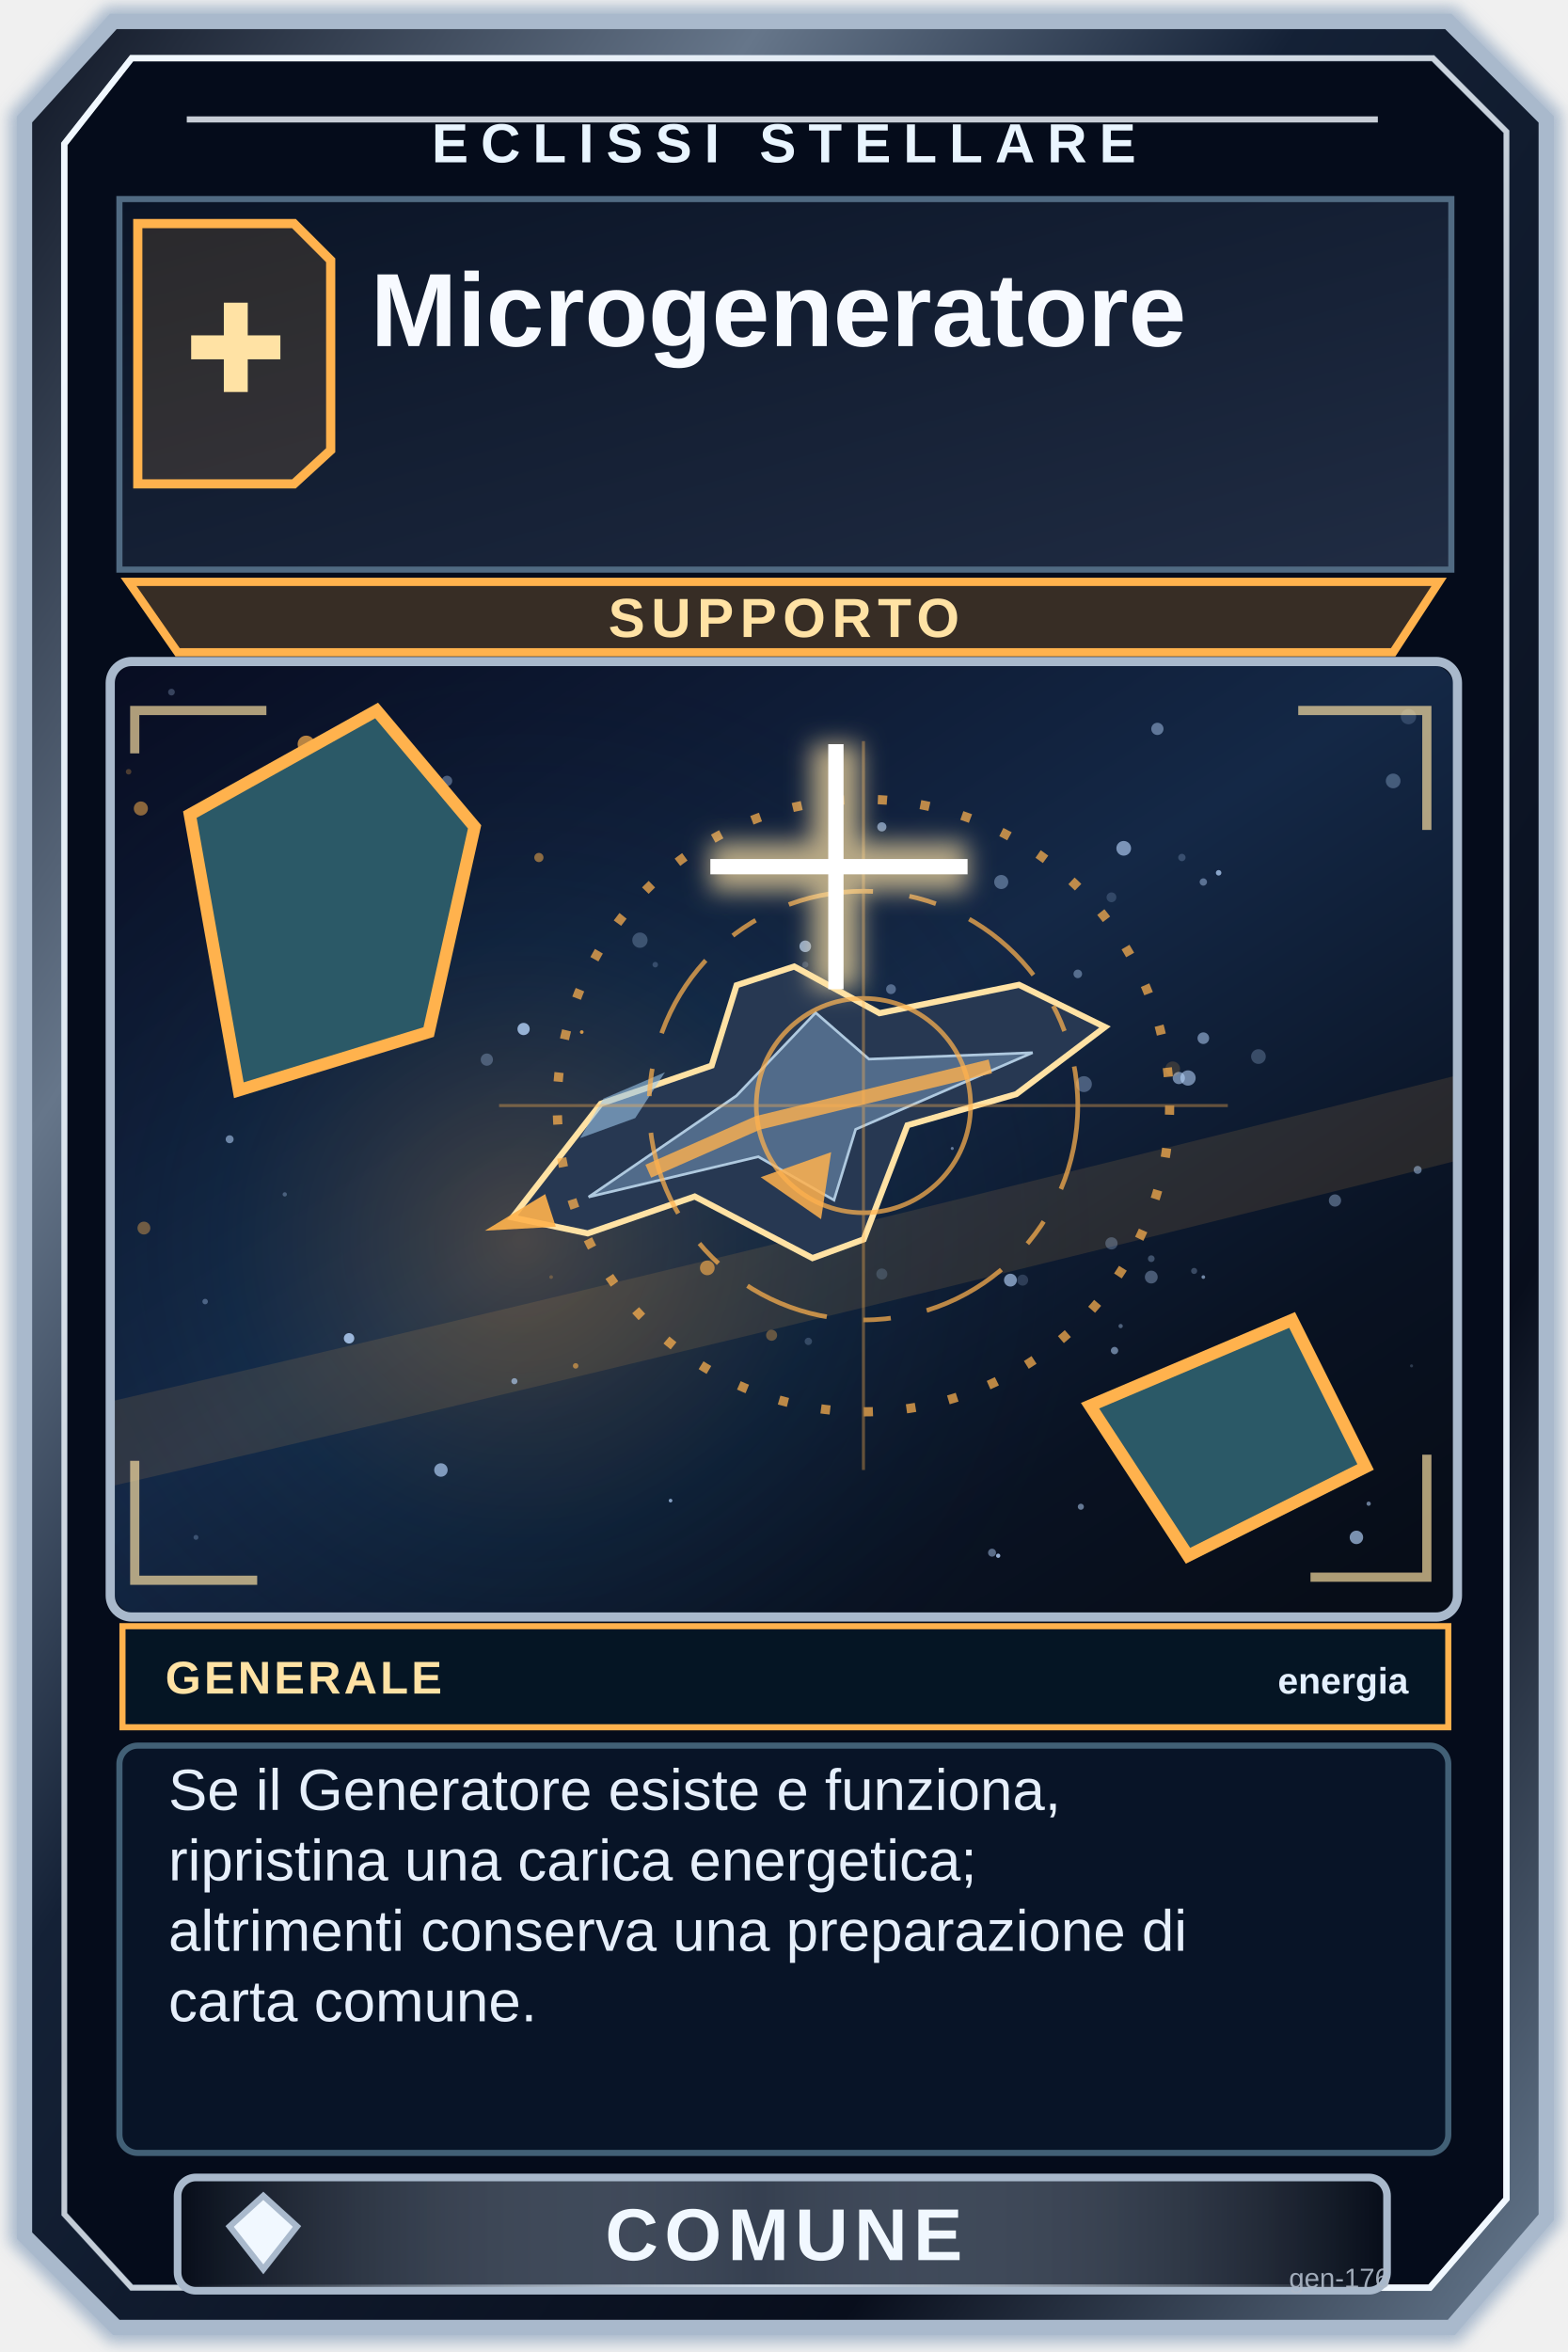
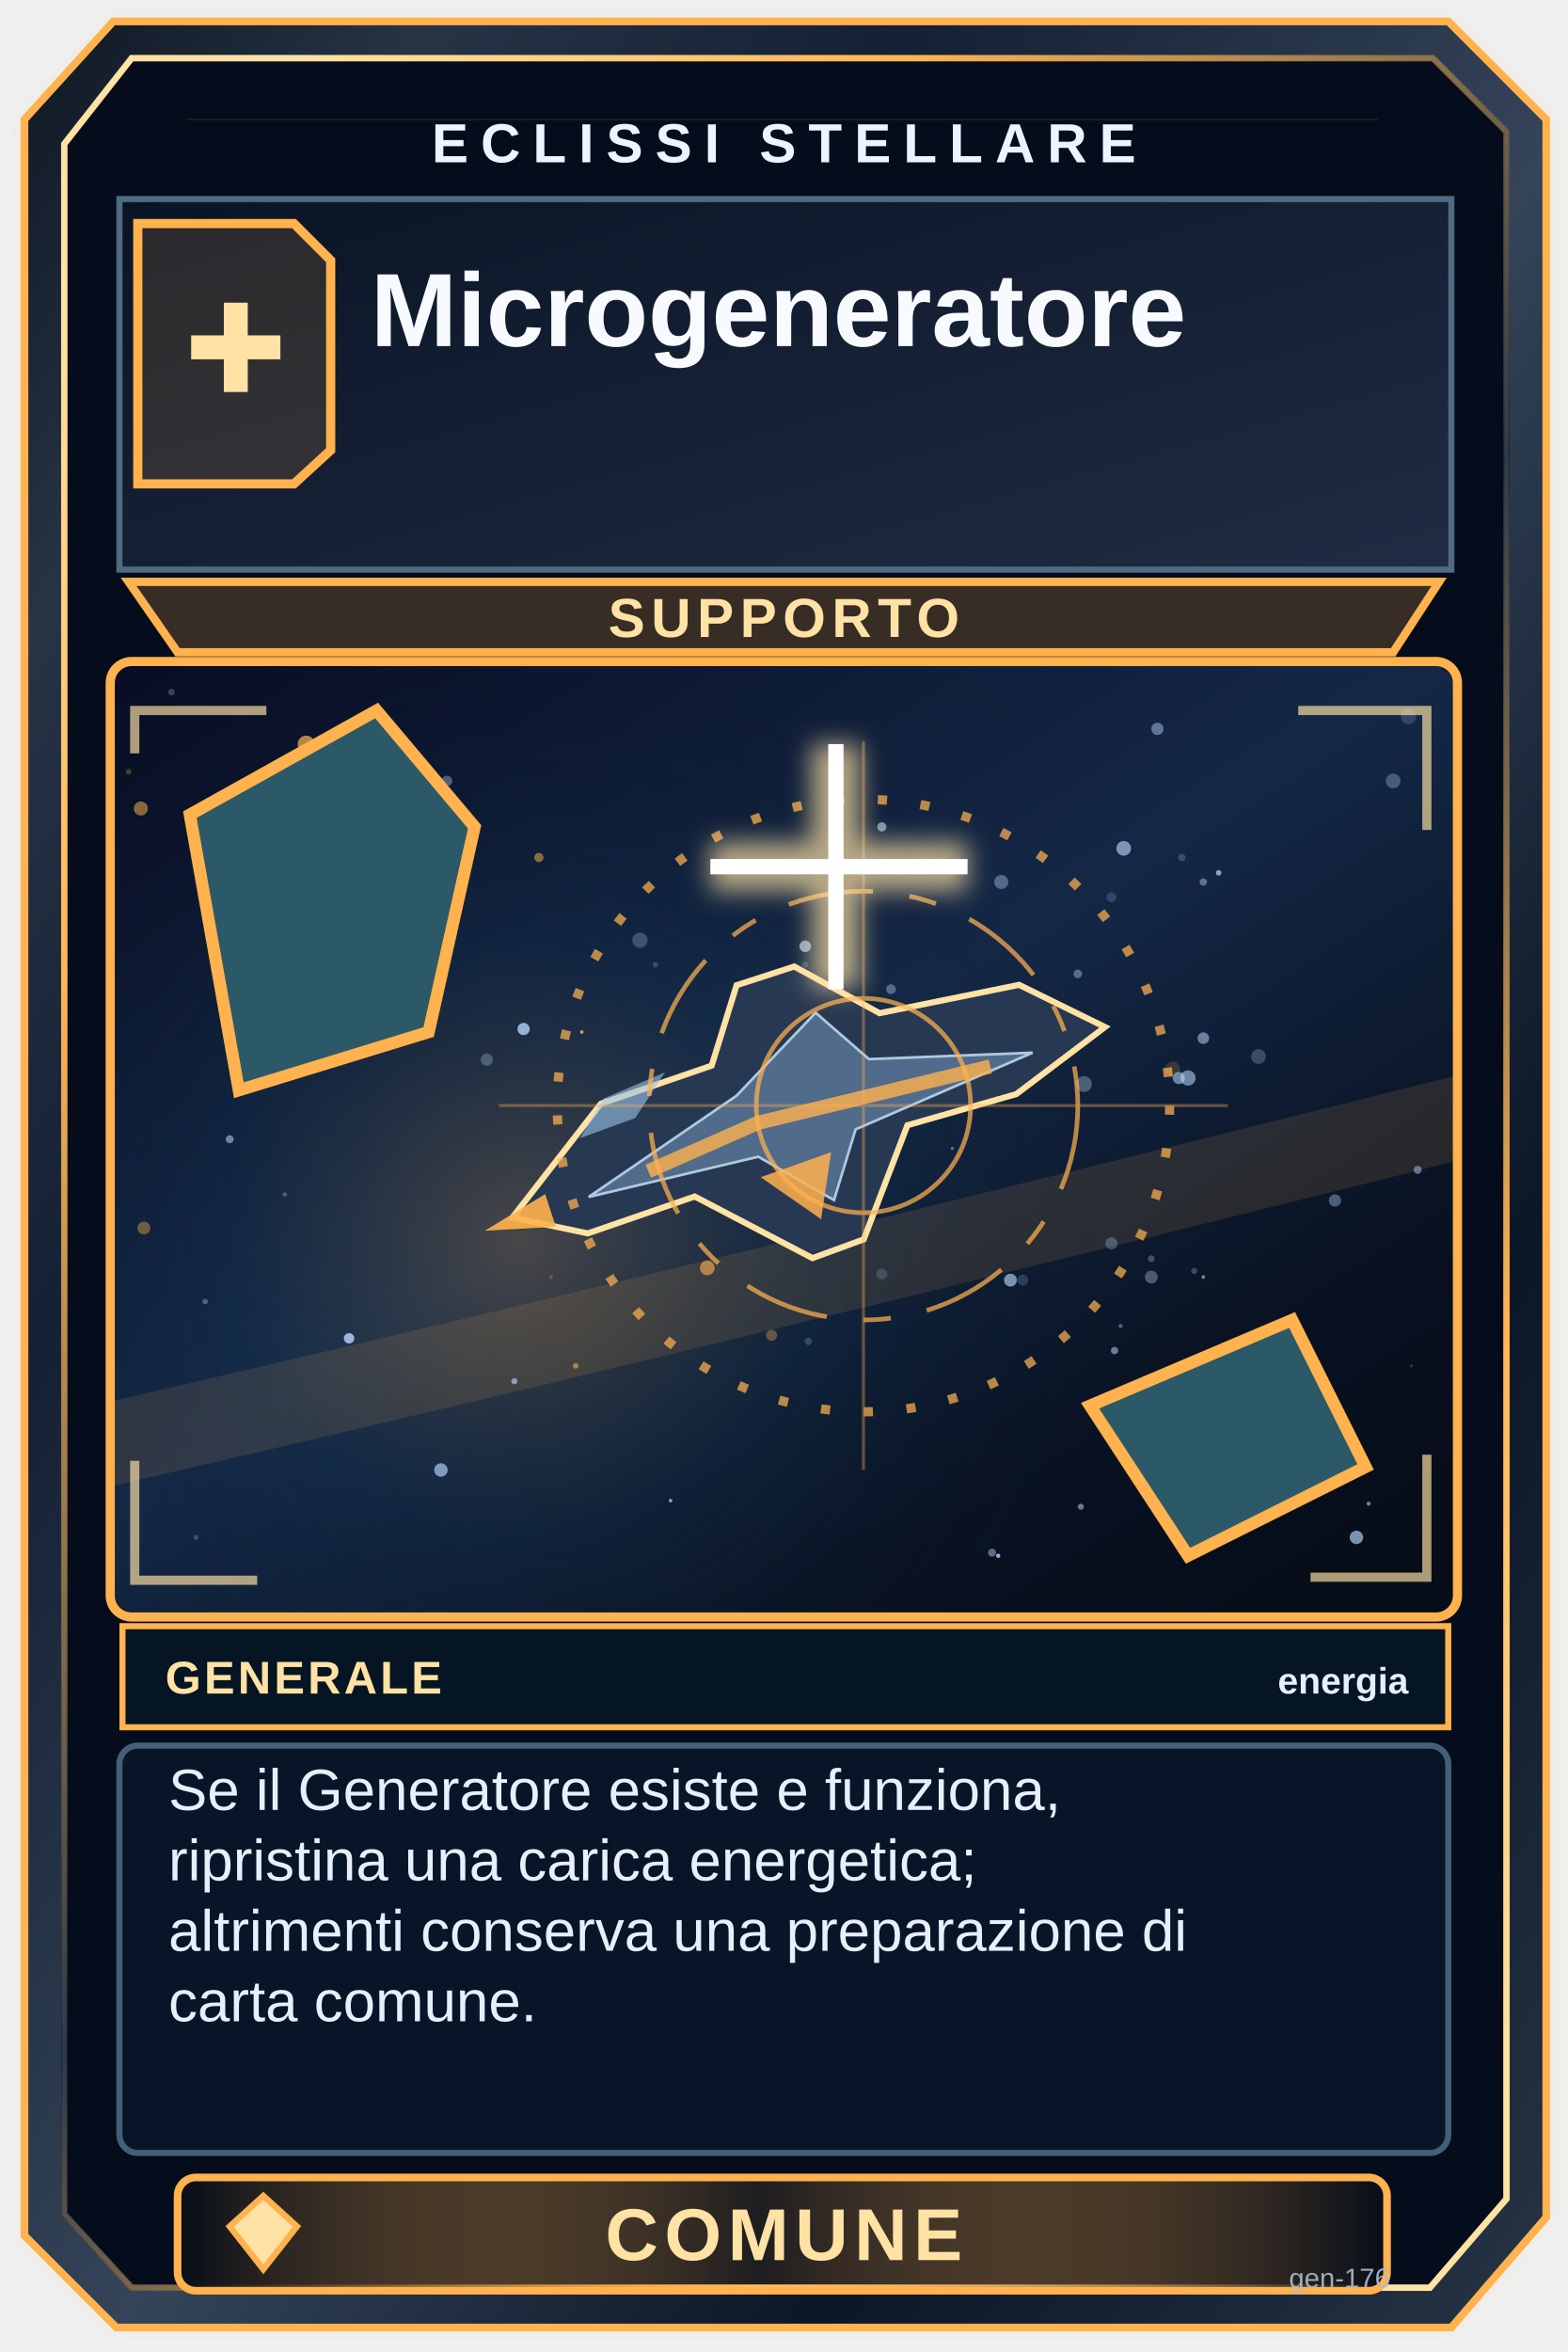
<svg xmlns="http://www.w3.org/2000/svg" width="512" height="768" viewBox="0 0 512 768" role="img" aria-label="Microgeneratore · SUPPORTO · COMUNE">
  <defs>
    <linearGradient id="metal" x1="0" y1="0" x2="1" y2="1">
-       <stop stop-color="#111827" />
-       <stop offset=".24" stop-color="#66768a" />
-       <stop offset=".42" stop-color="#142136" />
-       <stop offset=".77" stop-color="#080e1c" />
-       <stop offset="1" stop-color="#66798e" />
+       <stop stop-color="#101824" />
+       <stop offset=".13" stop-color="#263446" />
+       <stop offset=".29" stop-color="#142033" />
+       <stop offset=".53" stop-color="#354458" />
+       <stop offset=".76" stop-color="#0b1627" />
+       <stop offset="1" stop-color="#263446" />
    </linearGradient>
    <linearGradient id="rim" x1=".15" y1="0" x2=".87" y2="1">
-       <stop stop-color="#f1f8ff" />
-       <stop offset=".2" stop-color="#a9b9cc" />
+       <stop stop-color="#ffe2a4" />
+       <stop offset=".2" stop-color="#ffb24d" />
      <stop offset=".52" stop-color="#19283c" />
-       <stop offset=".78" stop-color="#a9b9cc" />
-       <stop offset="1" stop-color="#f1f8ff" />
+       <stop offset=".78" stop-color="#ffb24d" />
+       <stop offset="1" stop-color="#ffe2a4" />
    </linearGradient>
    <linearGradient id="spaceSky" x1="0" y1="0" x2=".9" y2="1">
      <stop stop-color="#080d22" />
      <stop offset=".49" stop-color="#142846" />
      <stop offset=".82" stop-color="#091222" />
      <stop offset="1" stop-color="#070d18" />
    </linearGradient>
    <radialGradient id="planet">
      <stop stop-color="#ffb24d" stop-opacity=".65" />
      <stop offset=".52" stop-color="#194761" stop-opacity=".42" />
      <stop offset="1" stop-color="#0a1529" stop-opacity=".05" />
    </radialGradient>
    <linearGradient id="titlePanel" x1="0" x2="1" y1="0" y2="1">
      <stop stop-color="#0a1426" />
      <stop offset="1" stop-color="#202c43" />
    </linearGradient>
    <linearGradient id="rarityShine" x1="0" y1="0" x2="1" y2="0">
      <stop stop-color="#070d19" />
-       <stop offset=".48" stop-color="#a9b9cc" stop-opacity=".30" />
+       <stop offset=".48" stop-color="#ffb24d" stop-opacity="0.1" />
      <stop offset="1" stop-color="#070d19" />
    </linearGradient>
    <filter id="rimGlow" x="-30%" y="-30%" width="160%" height="160%">
-       <feGaussianBlur stdDeviation="2.3" />
+       <feGaussianBlur stdDeviation="2.45" />
    </filter>
    <filter id="beamGlow" x="-70%" y="-70%" width="240%" height="240%">
      <feGaussianBlur stdDeviation="4" />
    </filter>
    <clipPath id="artClip">
      <rect x="37" y="217" width="438" height="310" rx="8" />
    </clipPath>
  </defs>
-   <path d="M37 7H473L505 39V724L474 760H38L8 730V39Z" fill="#030712" stroke="#a9b9cc" stroke-width="10" filter="url(#rimGlow)" />
-   <path d="M37 7H473L505 39V724L474 760H38L8 730V39Z" fill="url(#metal)" stroke="#a9b9cc" stroke-width="5" />
+   <path d="M37 7H473L505 39V724L474 760H38L8 730V39Z" fill="#030712" stroke="#ffb24d" stroke-width="2.8" opacity="0.12" filter="url(#rimGlow)" />
+   <path d="M37 7H473L505 39V724L474 760H38L8 730V39Z" fill="url(#metal)" stroke="#ffb24d" stroke-width="2.5" />
  <path d="M43 19H468L492 43V718L467 747H43L21 723V47Z" fill="#050c1b" stroke="url(#rim)" stroke-width="2.1" />
-   <path d="M43 19H468L492 43V718L467 747H43L21 723V47Z" fill="none" stroke="#f1f8ff" stroke-width="1.8" opacity=".75" />
-   <path d="M61 39H450" stroke="#f1f8ff" stroke-width="2" opacity=".82" />
+   <path d="M43 19H468L492 43V718L467 747H43L21 723V47Z" fill="none" stroke="#ffe2a4" stroke-width="1.35" opacity="0.1" />
+   <path d="M61 39H450" stroke="#ffe2a4" stroke-width="0.5" opacity="0.1" />
+   <path d="M32 85V51L52 29H135 M376 29H458L482 52V122 M32 648V715L50 735H128 M382 735H460L481 713V647" fill="none" stroke="#f7fcff" stroke-width="1" opacity="0" />
+   <path d="M61 43H450" stroke="#fff" stroke-width="1" opacity="0" />
  <text x="256" y="53" text-anchor="middle" fill="#e9f5ff" font-size="18" font-family="Arial, sans-serif" font-weight="700" letter-spacing="4">ECLISSI STELLARE</text>
  <path d="M39 65H474V186H39Z" fill="url(#titlePanel)" stroke="#506a82" stroke-width="2" />
  <path d="M45 73H96L108 85V147L96 158H45Z" fill="#ffb24d" fill-opacity=".13" stroke="#ffb24d" stroke-width="3" />
  <text x="77" y="128" text-anchor="middle" fill="#ffe2a4" font-family="Arial, sans-serif" font-size="40" font-weight="bold">✚</text>
  <text x="121" y="113" fill="#f7faff" font-family="Arial,sans-serif" font-size="34" font-weight="800">Microgeneratore</text>
  <path d="M42 190H470L455 213H58Z" fill="#ffb24d" fill-opacity=".20" stroke="#ffb24d" stroke-width="2.7" />
  <text x="256" y="208" text-anchor="middle" fill="#ffe2a4" font-family="Arial,sans-serif" font-size="18" font-weight="900" letter-spacing="2">SUPPORTO</text>
  <g clip-path="url(#artClip)">
    <rect x="37" y="217" width="438" height="310" fill="url(#spaceSky)" />
    <circle cx="170" cy="405" r="188" fill="url(#planet)" opacity=".34" />
    <path d="M12 477Q218 430 508 357" fill="none" stroke="#ffb24d" stroke-width="27" opacity=".12" />
    <circle cx="188" cy="446" r="0.9" fill="#ffb24d" opacity="0.57" />
    <circle cx="367" cy="277" r="2.4" fill="#b9d7ff" opacity="0.62" />
    <circle cx="390" cy="415" r="1.0" fill="#b9d7ff" opacity="0.27" />
    <circle cx="385" cy="352" r="2.0" fill="#b9d7ff" opacity="0.55" />
    <circle cx="327" cy="288" r="2.3" fill="#b9d7ff" opacity="0.38" />
    <circle cx="171" cy="336" r="2.0" fill="#b9d7ff" opacity="0.78" />
    <circle cx="231" cy="414" r="2.4" fill="#ffb24d" opacity="0.61" />
    <circle cx="146" cy="255" r="1.7" fill="#b9d7ff" opacity="0.37" />
    <circle cx="418" cy="470" r="1.0" fill="#b9d7ff" opacity="0.49" />
    <circle cx="353" cy="492" r="1.0" fill="#b9d7ff" opacity="0.52" />
    <circle cx="455" cy="255" r="2.4" fill="#b9d7ff" opacity="0.31" />
    <circle cx="334" cy="418" r="1.8" fill="#b9d7ff" opacity="0.19" />
    <circle cx="383" cy="349" r="2.4" fill="#ffb24d" opacity="0.17" />
    <circle cx="210" cy="362" r="2.5" fill="#b9d7ff" opacity="0.17" />
    <circle cx="159" cy="346" r="2.0" fill="#b9d7ff" opacity="0.29" />
    <circle cx="398" cy="285" r="0.9" fill="#b9d7ff" opacity="0.72" />
    <circle cx="288" cy="416" r="1.8" fill="#b9d7ff" opacity="0.18" />
    <circle cx="393" cy="339" r="1.9" fill="#b9d7ff" opacity="0.52" />
    <circle cx="252" cy="436" r="1.8" fill="#ffb24d" opacity="0.35" />
    <circle cx="461" cy="446" r="0.5" fill="#b9d7ff" opacity="0.21" />
    <circle cx="264" cy="438" r="1.2" fill="#b9d7ff" opacity="0.22" />
    <circle cx="263" cy="315" r="1.0" fill="#b9d7ff" opacity="0.20" />
    <circle cx="388" cy="352" r="2.5" fill="#b9d7ff" opacity="0.56" />
    <circle cx="385" cy="495" r="0.9" fill="#b9d7ff" opacity="0.33" />
    <circle cx="428" cy="488" r="0.8" fill="#ffb24d" opacity="0.23" />
    <circle cx="376" cy="417" r="2.1" fill="#b9d7ff" opacity="0.35" />
    <circle cx="168" cy="451" r="1.0" fill="#b9d7ff" opacity="0.61" />
    <circle cx="117" cy="343" r="1.8" fill="#b9d7ff" opacity="0.36" />
    <circle cx="378" cy="238" r="2.0" fill="#b9d7ff" opacity="0.46" />
    <circle cx="263" cy="309" r="1.9" fill="#b9d7ff" opacity="0.69" />
    <circle cx="336" cy="340" r="0.7" fill="#ffb24d" opacity="0.51" />
    <circle cx="463" cy="382" r="1.3" fill="#b9d7ff" opacity="0.48" />
    <circle cx="386" cy="280" r="1.2" fill="#b9d7ff" opacity="0.23" />
    <circle cx="64" cy="502" r="0.8" fill="#b9d7ff" opacity="0.25" />
    <circle cx="144" cy="480" r="2.2" fill="#b9d7ff" opacity="0.65" />
    <circle cx="447" cy="491" r="0.7" fill="#b9d7ff" opacity="0.54" />
    <circle cx="46" cy="264" r="2.3" fill="#ffb24d" opacity="0.52" />
    <circle cx="443" cy="502" r="2.2" fill="#b9d7ff" opacity="0.65" />
    <circle cx="254" cy="332" r="2.6" fill="#b9d7ff" opacity="0.52" />
    <circle cx="219" cy="490" r="0.6" fill="#b9d7ff" opacity="0.69" />
    <circle cx="326" cy="508" r="0.7" fill="#b9d7ff" opacity="0.80" />
    <circle cx="376" cy="411" r="1.1" fill="#b9d7ff" opacity="0.30" />
    <circle cx="100" cy="243" r="2.8" fill="#ffb24d" opacity="0.71" />
    <circle cx="122" cy="301" r="2.0" fill="#b9d7ff" opacity="0.18" />
    <circle cx="67" cy="425" r="0.9" fill="#b9d7ff" opacity="0.35" />
    <circle cx="56" cy="226" r="1.1" fill="#b9d7ff" opacity="0.26" />
    <circle cx="372" cy="462" r="1.0" fill="#b9d7ff" opacity="0.34" />
    <circle cx="182" cy="396" r="2.3" fill="#b9d7ff" opacity="0.62" />
    <circle cx="180" cy="417" r="0.6" fill="#ffb24d" opacity="0.26" />
    <circle cx="393" cy="288" r="1.2" fill="#b9d7ff" opacity="0.43" />
    <circle cx="366" cy="433" r="0.7" fill="#b9d7ff" opacity="0.38" />
    <circle cx="460" cy="234" r="2.5" fill="#b9d7ff" opacity="0.19" />
    <circle cx="147" cy="309" r="0.6" fill="#b9d7ff" opacity="0.23" />
    <circle cx="363" cy="293" r="1.6" fill="#b9d7ff" opacity="0.19" />
    <circle cx="47" cy="401" r="2.1" fill="#ffb24d" opacity="0.40" />
    <circle cx="114" cy="437" r="1.7" fill="#b9d7ff" opacity="0.80" />
    <circle cx="75" cy="372" r="1.3" fill="#b9d7ff" opacity="0.54" />
    <circle cx="352" cy="318" r="1.4" fill="#b9d7ff" opacity="0.41" />
    <circle cx="393" cy="417" r="0.6" fill="#b9d7ff" opacity="0.58" />
    <circle cx="307" cy="360" r="1.7" fill="#b9d7ff" opacity="0.36" />
    <circle cx="190" cy="337" r="0.6" fill="#ffb24d" opacity="0.79" />
    <circle cx="363" cy="406" r="2.0" fill="#b9d7ff" opacity="0.28" />
    <circle cx="324" cy="507" r="1.3" fill="#b9d7ff" opacity="0.46" />
    <circle cx="288" cy="270" r="1.5" fill="#b9d7ff" opacity="0.60" />
    <circle cx="330" cy="418" r="2.1" fill="#b9d7ff" opacity="0.63" />
    <circle cx="364" cy="441" r="1.2" fill="#b9d7ff" opacity="0.53" />
    <circle cx="42" cy="252" r="0.9" fill="#ffb24d" opacity="0.27" />
    <circle cx="300" cy="357" r="2.2" fill="#b9d7ff" opacity="0.63" />
    <circle cx="291" cy="323" r="1.6" fill="#b9d7ff" opacity="0.39" />
    <circle cx="209" cy="307" r="2.5" fill="#b9d7ff" opacity="0.26" />
    <circle cx="93" cy="390" r="0.7" fill="#b9d7ff" opacity="0.31" />
    <circle cx="214" cy="315" r="0.9" fill="#b9d7ff" opacity="0.22" />
    <circle cx="176" cy="280" r="1.5" fill="#ffb24d" opacity="0.52" />
    <circle cx="411" cy="345" r="2.4" fill="#b9d7ff" opacity="0.25" />
    <circle cx="436" cy="392" r="2.0" fill="#b9d7ff" opacity="0.37" />
    <circle cx="311" cy="375" r="0.5" fill="#b9d7ff" opacity="0.48" />
    <circle cx="312" cy="337" r="0.8" fill="#b9d7ff" opacity="0.32" />
    <circle cx="354" cy="354" r="2.6" fill="#b9d7ff" opacity="0.34" />
    <g transform="translate(263 363) rotate(-18) scale(0.66)">
      <path d="M-154 5 L-95 -35 L-37 -36 L-13 -70 L17 -70 L50 -35 L120 -27 L154 6 L102 24 L46 22 L8 69 L-19 70 L-65 23 L-121 24 Z" fill="#273852" stroke="#ffe2a4" stroke-width="3" />
      <path d="M-115 7 L-30 -18 L20 -45 L38 -15 L116 7 L21 16 L0 46 L-29 14Z" fill="#516b8a" stroke="#afc9df" stroke-width="1.3" />
      <path d="M-83 4 L-24 -2 L28 2 L94 7" fill="none" stroke="#ffb24d" stroke-width="7" opacity=".8" />
      <path d="M-31 24 L-9 53 L6 23" fill="#ffb24d" opacity=".85" />
      <path d="M-135 -1 L-169 7 L-135 16" fill="#ffb24d" opacity=".9" />
      <path d="M-110 -22 L-81 -23 L-60 -40 L-93 -37 Z" fill="#99c4e8" opacity=".6" />
    </g>
    <g fill="none" stroke="#ffb24d" opacity=".72">
      <circle cx="282" cy="361" r="100" stroke-width="3" stroke-dasharray="3 11" />
      <circle cx="282" cy="361" r="70" stroke-width="1.5" stroke-dasharray="28 12 9 12" />
      <circle cx="282" cy="361" r="35" stroke-width="1.5" />
      <path d="M163 361H401 M282 242V480" stroke-width="1" opacity=".5" />
    </g>
    <path d="M273 243V323 M232 283H316" stroke="#ffe2a4" stroke-width="16" opacity=".7" filter="url(#beamGlow)" />
    <path d="M273 243V323 M232 283H316" stroke="#fff" stroke-width="5" />
    <path d="M62 266l61 -34l32 38l-15 67l-62 19Z M356 459l66 -28l24 48l-58 29Z" fill="#2b5967" stroke="#ffb24d" stroke-width="4" />
    <path d="M44 246V232H87 M424 232h42v39 M44 477v39h40 M428 515h38v-40" stroke="#ffe2a4" stroke-width="3" fill="none" opacity=".67" />
  </g>
-   <rect x="36" y="216" width="440" height="312" rx="7" fill="none" stroke="#a9b9cc" stroke-width="3" />
+   <rect x="36" y="216" width="440" height="312" rx="7" fill="none" stroke="#ffb24d" stroke-width="3" />
  <path d="M40 531H473V564H40Z" fill="#051524" stroke="#ffb24d" stroke-width="2" />
  <text x="54" y="553" fill="#ffe2a4" font-family="Arial,sans-serif" font-size="15" font-weight="bold" letter-spacing="1">GENERALE</text>
  <text x="460" y="553" text-anchor="end" fill="#e4f0ff" font-family="Arial,sans-serif" font-size="12" font-weight="bold">energia</text>
  <rect x="39" y="570" width="434" height="133" rx="6" fill="#081427" stroke="#426076" stroke-width="2" />
  <text x="55" y="591" fill="#e6effb" font-size="19" font-family="Arial,sans-serif">Se il Generatore esiste e funziona,</text>
  <text x="55" y="614" fill="#e6effb" font-size="19" font-family="Arial,sans-serif">ripristina una carica energetica;</text>
  <text x="55" y="637" fill="#e6effb" font-size="19" font-family="Arial,sans-serif">altrimenti conserva una preparazione di</text>
  <text x="55" y="660" fill="#e6effb" font-size="19" font-family="Arial,sans-serif">carta comune.</text>
-   <rect x="58" y="711" width="395" height="37" rx="6" fill="url(#rarityShine)" stroke="#a9b9cc" stroke-width="2.5" />
-   <path d="M75 727l11 -10l11 10l-11 14Z" fill="#f1f8ff" stroke="#a9b9cc" stroke-width="2" />
-   <text x="256" y="738" fill="#f1f8ff" text-anchor="middle" font-family="Arial,sans-serif" font-size="24" font-weight="900" letter-spacing="2">COMUNE</text>
+   <rect x="58" y="711" width="395" height="37" rx="6" fill="url(#rarityShine)" stroke="#ffb24d" stroke-width="2.5" />
+   <path d="M75 727l11 -10l11 10l-11 14Z" fill="#ffe2a4" stroke="#ffb24d" stroke-width="2" />
+   <text x="256" y="738" fill="#ffe2a4" text-anchor="middle" font-family="Arial,sans-serif" font-size="24" font-weight="900" letter-spacing="2">COMUNE</text>
  <text x="454" y="747" fill="#afbac9" font-family="Arial,sans-serif" font-size="9" text-anchor="end" opacity=".9">gen-176</text>
</svg>
